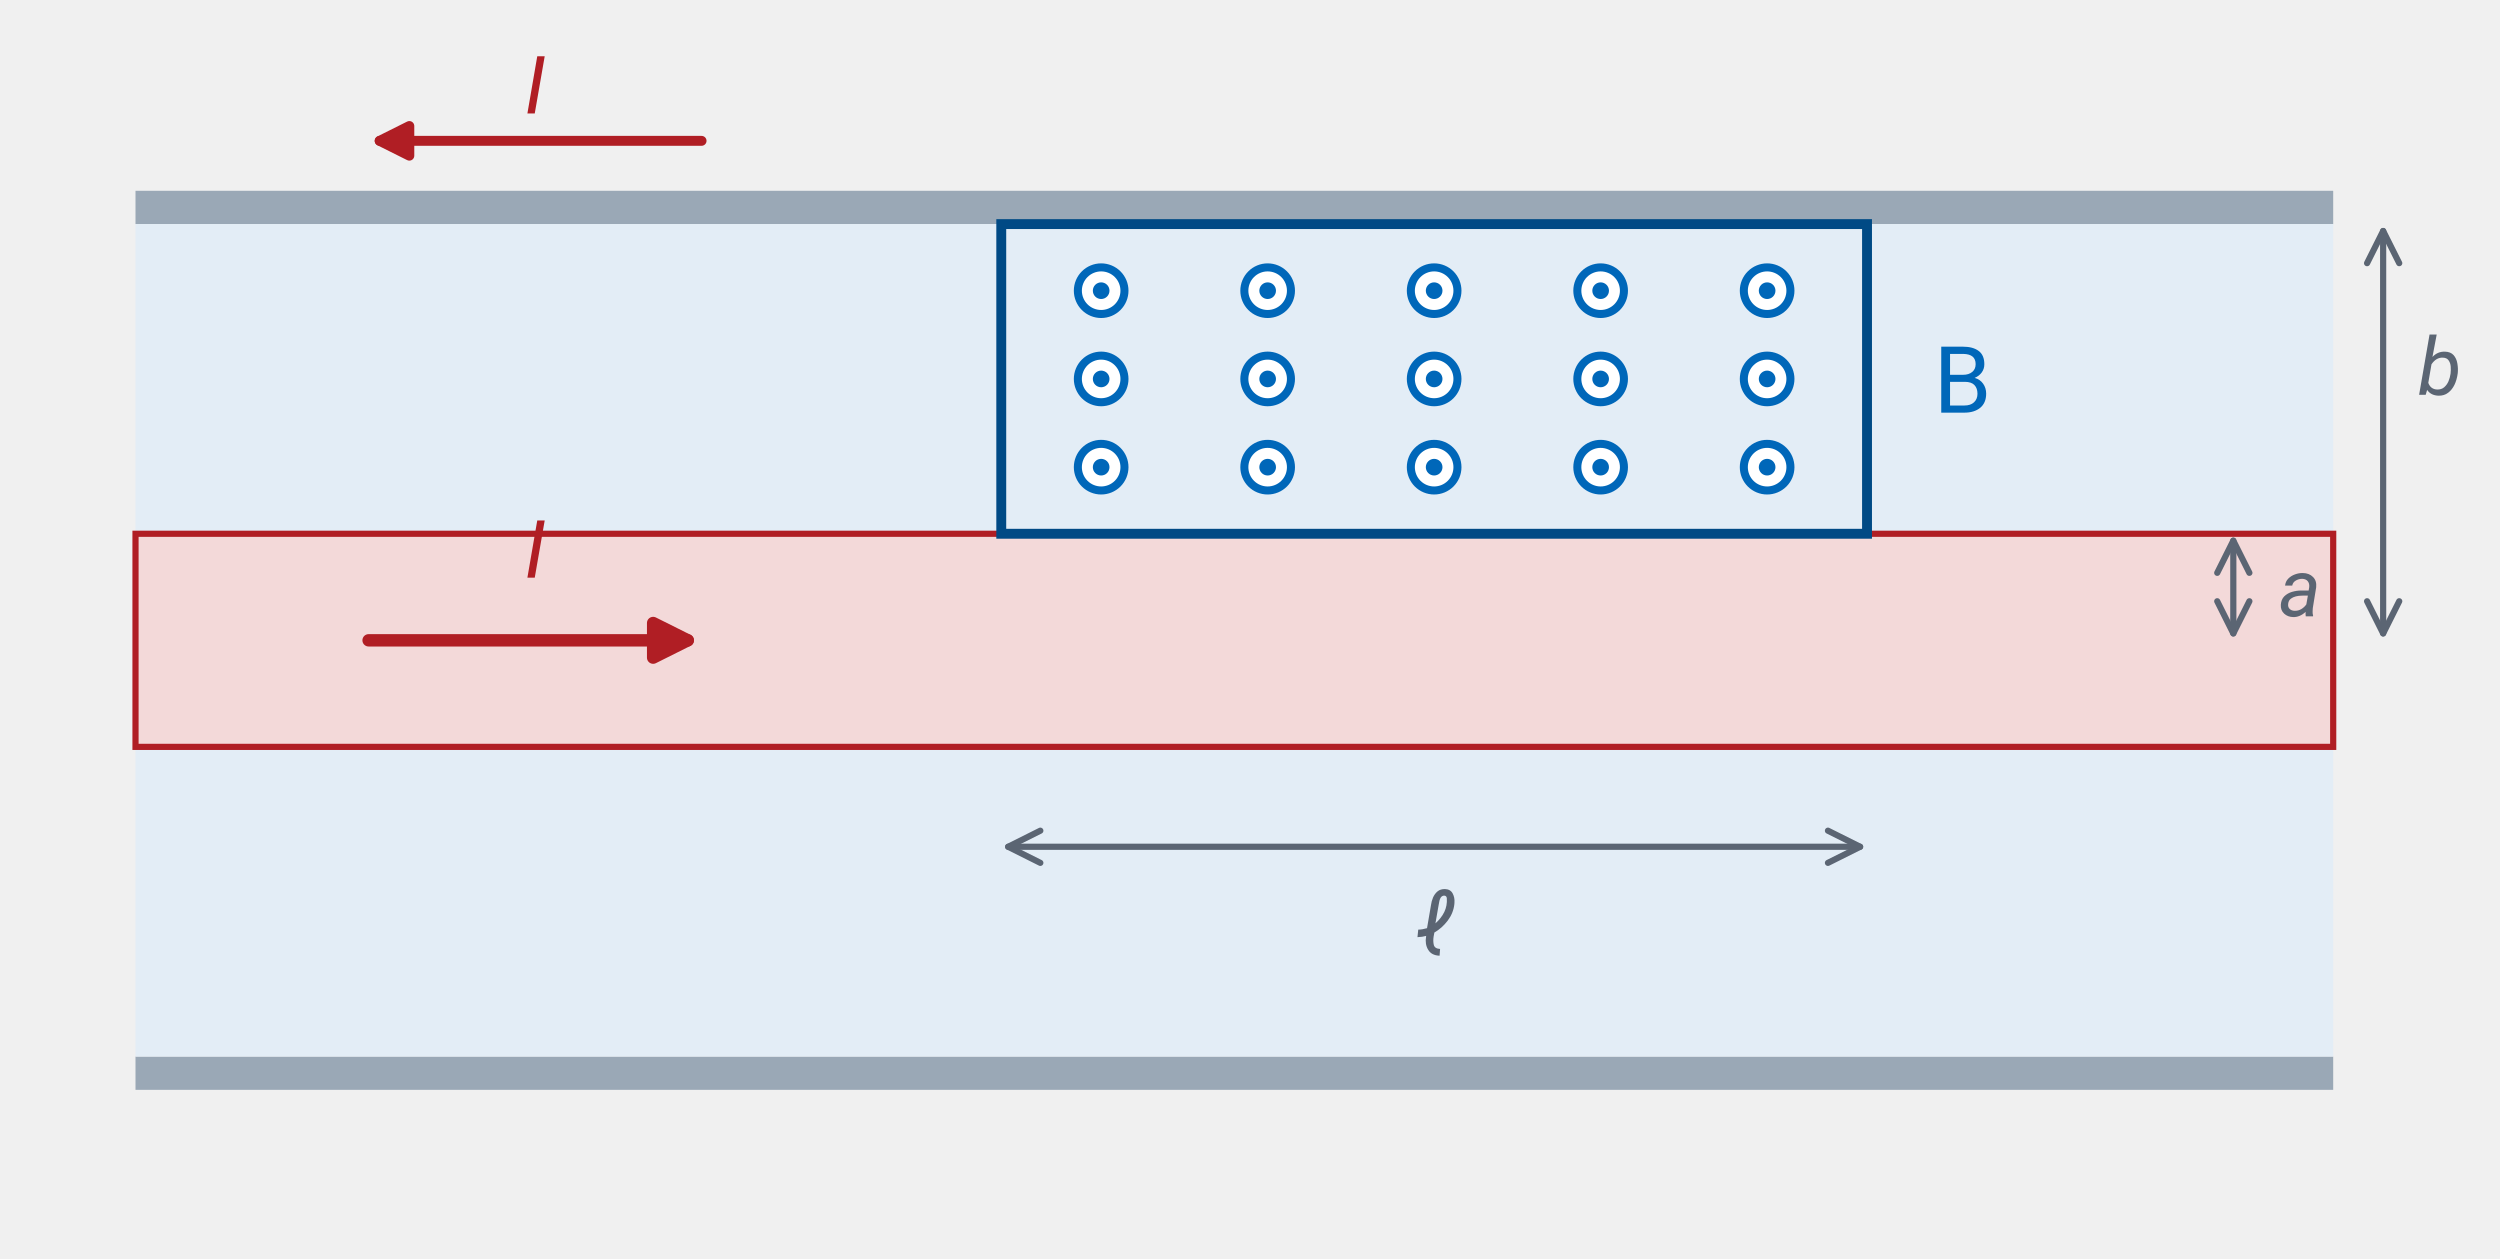
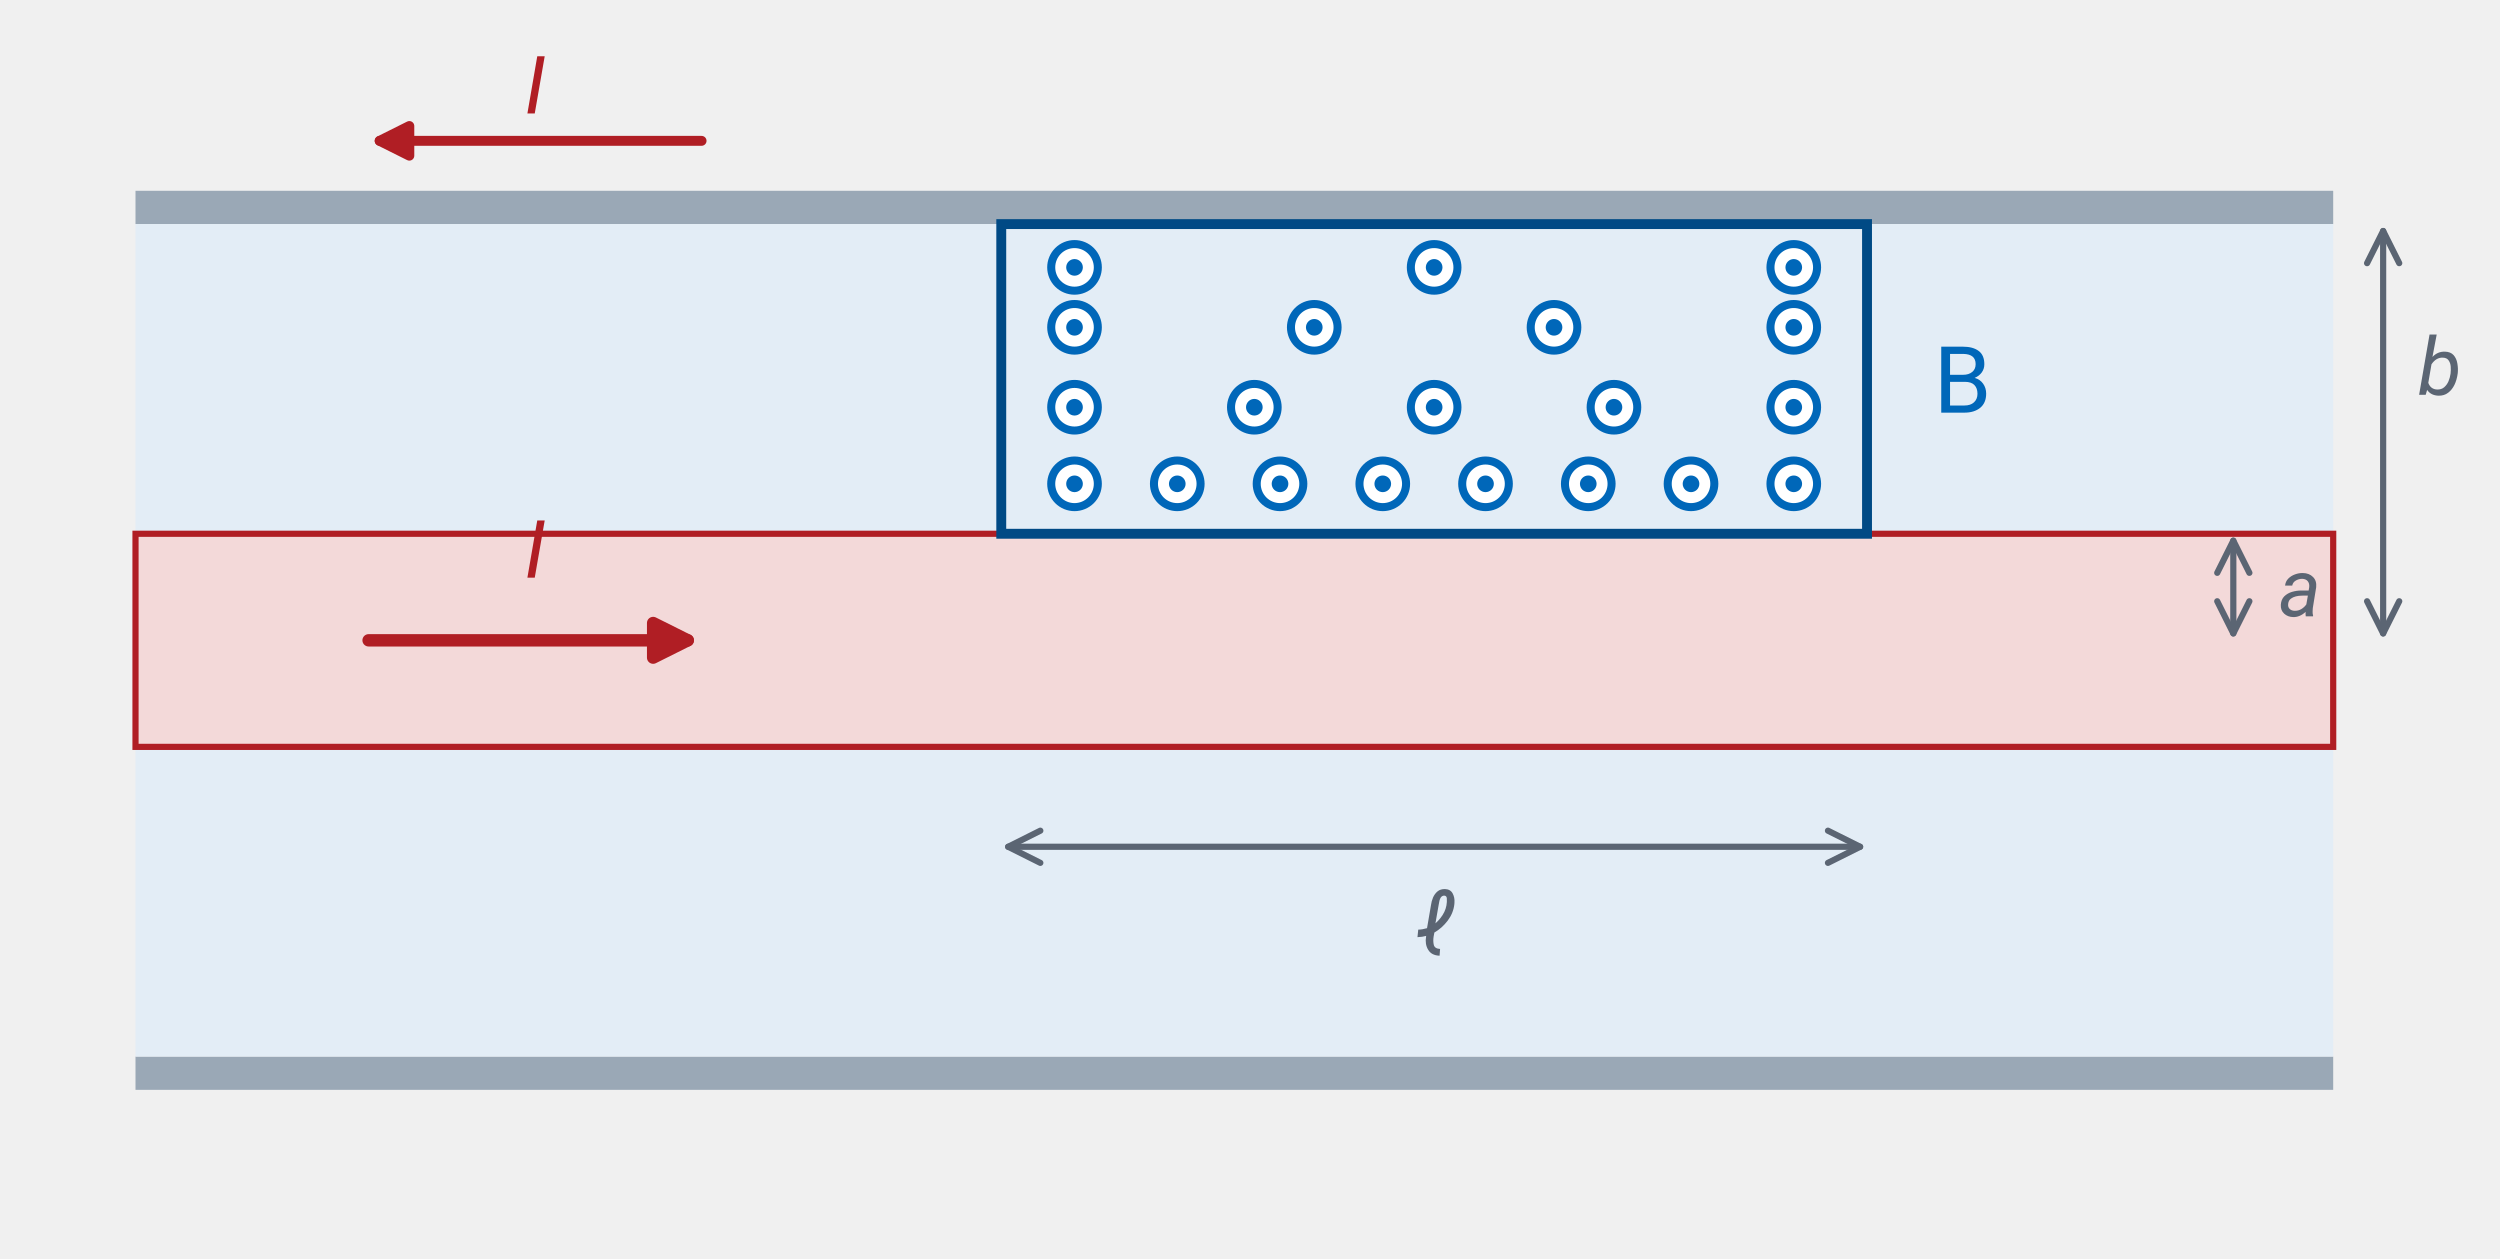
<svg xmlns="http://www.w3.org/2000/svg" width="404.344pt" height="203.572pt" viewBox="0 0 404.344 203.572" version="1.1">
  <defs>
    <style type="text/css">*{stroke-linejoin: round; stroke-linecap: butt}</style>
  </defs>
  <g id="figure_1">
    <g id="patch_1">
      <path d="M 0 203.572  L 404.344 203.572  L 404.344 -0  L 0 -0  L 0 203.572  z " style="fill: none" />
    </g>
    <g id="axes_1">
      <g id="patch_2">
-         <path d="M 21.917 36.244  L 377.366 36.244  L 377.366 30.859  L 21.917 30.859  z " clip-path="url(#p78e5c6cad9)" style="fill: #9aa8b6" />
+         <path d="M 21.917 36.244  L 377.366 36.244  L 377.366 30.859  L 21.917 30.859  z " clip-path="url(#pf6625b6729)" style="fill: #9aa8b6" />
      </g>
      <g id="patch_3">
-         <path d="M 21.917 176.27  L 377.366 176.27  L 377.366 170.884  L 21.917 170.884  z " clip-path="url(#p78e5c6cad9)" style="fill: #9aa8b6" />
+         <path d="M 21.917 176.27  L 377.366 176.27  L 377.366 170.884  L 21.917 170.884  z " clip-path="url(#pf6625b6729)" style="fill: #9aa8b6" />
      </g>
      <g id="patch_4">
-         <path d="M 21.917 86.33  L 377.366 86.33  L 377.366 36.244  L 21.917 36.244  z " clip-path="url(#p78e5c6cad9)" style="fill: #e3edf6" />
+         <path d="M 21.917 86.33  L 377.366 86.33  L 377.366 36.244  L 21.917 36.244  z " clip-path="url(#pf6625b6729)" style="fill: #e3edf6" />
      </g>
      <g id="patch_5">
-         <path d="M 21.917 170.884  L 377.366 170.884  L 377.366 120.798  L 21.917 120.798  z " clip-path="url(#p78e5c6cad9)" style="fill: #e3edf6" />
+         <path d="M 21.917 170.884  L 377.366 170.884  L 377.366 120.798  L 21.917 120.798  z " clip-path="url(#pf6625b6729)" style="fill: #e3edf6" />
      </g>
      <g id="patch_6">
-         <path d="M 21.917 120.798  L 377.366 120.798  L 377.366 86.33  L 21.917 86.33  z " clip-path="url(#p78e5c6cad9)" style="fill: #f3d9d9; stroke: #b01e24; stroke-linejoin: miter" />
+         <path d="M 21.917 120.798  L 377.366 120.798  L 377.366 86.33  L 21.917 86.33  z " clip-path="url(#pf6625b6729)" style="fill: #f3d9d9; stroke: #b01e24; stroke-linejoin: miter" />
      </g>
      <g id="patch_7">
-         <path d="M 161.942 86.33  L 301.968 86.33  L 301.968 36.244  L 161.942 36.244  L 161.942 86.33  z " clip-path="url(#p78e5c6cad9)" style="fill: none; stroke: #004a85; stroke-width: 1.6; stroke-linejoin: miter" />
+         <path d="M 161.942 86.33  L 301.968 86.33  L 301.968 36.244  L 161.942 36.244  L 161.942 86.33  z " clip-path="url(#pf6625b6729)" style="fill: none; stroke: #004a85; stroke-width: 1.6; stroke-linejoin: miter" />
      </g>
      <g id="patch_8">
-         <path d="M 178.099 79.329  C 179.099 79.329 180.058 78.932 180.765 78.225  C 181.472 77.518 181.869 76.559 181.869 75.559  C 181.869 74.559 181.472 73.6 180.765 72.893  C 180.058 72.186 179.099 71.789 178.099 71.789  C 177.099 71.789 176.14 72.186 175.433 72.893  C 174.727 73.6 174.329 74.559 174.329 75.559  C 174.329 76.559 174.727 77.518 175.433 78.225  C 176.14 78.932 177.099 79.329 178.099 79.329  z " clip-path="url(#p78e5c6cad9)" style="fill: #ffffff; stroke: #0067b9; stroke-width: 1.3; stroke-linejoin: miter" />
+         <path d="M 173.791 82.022  C 174.791 82.022 175.749 81.625 176.456 80.918  C 177.163 80.211 177.561 79.252 177.561 78.252  C 177.561 77.252 177.163 76.293 176.456 75.586  C 175.749 74.879 174.791 74.482 173.791 74.482  C 172.791 74.482 171.832 74.879 171.125 75.586  C 170.418 76.293 170.021 77.252 170.021 78.252  C 170.021 79.252 170.418 80.211 171.125 80.918  C 171.832 81.625 172.791 82.022 173.791 82.022  z " clip-path="url(#pf6625b6729)" style="fill: #ffffff; stroke: #0067b9; stroke-width: 1.3; stroke-linejoin: miter" />
      </g>
      <g id="patch_9">
-         <path d="M 178.099 76.906  C 178.456 76.906 178.799 76.764 179.051 76.511  C 179.304 76.259 179.446 75.916 179.446 75.559  C 179.446 75.202 179.304 74.86 179.051 74.607  C 178.799 74.355 178.456 74.213 178.099 74.213  C 177.742 74.213 177.4 74.355 177.147 74.607  C 176.895 74.86 176.753 75.202 176.753 75.559  C 176.753 75.916 176.895 76.259 177.147 76.511  C 177.4 76.764 177.742 76.906 178.099 76.906  z " clip-path="url(#p78e5c6cad9)" style="fill: #0067b9" />
+         <path d="M 173.791 79.598  C 174.148 79.598 174.49 79.456 174.743 79.204  C 174.995 78.952 175.137 78.609 175.137 78.252  C 175.137 77.895 174.995 77.552 174.743 77.3  C 174.49 77.047 174.148 76.906 173.791 76.906  C 173.434 76.906 173.091 77.047 172.839 77.3  C 172.586 77.552 172.444 77.895 172.444 78.252  C 172.444 78.609 172.586 78.952 172.839 79.204  C 173.091 79.456 173.434 79.598 173.791 79.598  z " clip-path="url(#pf6625b6729)" style="fill: #0067b9" />
      </g>
      <g id="patch_10">
-         <path d="M 178.099 65.057  C 179.099 65.057 180.058 64.66 180.765 63.953  C 181.472 63.246 181.869 62.287 181.869 61.287  C 181.869 60.288 181.472 59.329 180.765 58.622  C 180.058 57.915 179.099 57.517 178.099 57.517  C 177.099 57.517 176.14 57.915 175.433 58.622  C 174.727 59.329 174.329 60.288 174.329 61.287  C 174.329 62.287 174.727 63.246 175.433 63.953  C 176.14 64.66 177.099 65.057 178.099 65.057  z " clip-path="url(#p78e5c6cad9)" style="fill: #ffffff; stroke: #0067b9; stroke-width: 1.3; stroke-linejoin: miter" />
+         <path d="M 190.409 82.022  C 191.409 82.022 192.368 81.625 193.075 80.918  C 193.782 80.211 194.179 79.252 194.179 78.252  C 194.179 77.252 193.782 76.293 193.075 75.586  C 192.368 74.879 191.409 74.482 190.409 74.482  C 189.409 74.482 188.45 74.879 187.743 75.586  C 187.036 76.293 186.639 77.252 186.639 78.252  C 186.639 79.252 187.036 80.211 187.743 80.918  C 188.45 81.625 189.409 82.022 190.409 82.022  z " clip-path="url(#pf6625b6729)" style="fill: #ffffff; stroke: #0067b9; stroke-width: 1.3; stroke-linejoin: miter" />
      </g>
      <g id="patch_11">
-         <path d="M 178.099 62.634  C 178.456 62.634 178.799 62.492 179.051 62.239  C 179.304 61.987 179.446 61.644 179.446 61.287  C 179.446 60.93 179.304 60.588 179.051 60.335  C 178.799 60.083 178.456 59.941 178.099 59.941  C 177.742 59.941 177.4 60.083 177.147 60.335  C 176.895 60.588 176.753 60.93 176.753 61.287  C 176.753 61.644 176.895 61.987 177.147 62.239  C 177.4 62.492 177.742 62.634 178.099 62.634  z " clip-path="url(#p78e5c6cad9)" style="fill: #0067b9" />
+         <path d="M 190.409 79.598  C 190.766 79.598 191.109 79.456 191.361 79.204  C 191.614 78.952 191.756 78.609 191.756 78.252  C 191.756 77.895 191.614 77.552 191.361 77.3  C 191.109 77.047 190.766 76.906 190.409 76.906  C 190.052 76.906 189.71 77.047 189.457 77.3  C 189.205 77.552 189.063 77.895 189.063 78.252  C 189.063 78.609 189.205 78.952 189.457 79.204  C 189.71 79.456 190.052 79.598 190.409 79.598  z " clip-path="url(#pf6625b6729)" style="fill: #0067b9" />
      </g>
      <g id="patch_12">
-         <path d="M 178.099 50.785  C 179.099 50.785 180.058 50.388 180.765 49.681  C 181.472 48.974 181.869 48.015 181.869 47.015  C 181.869 46.016 181.472 45.057 180.765 44.35  C 180.058 43.643 179.099 43.246 178.099 43.246  C 177.099 43.246 176.14 43.643 175.433 44.35  C 174.727 45.057 174.329 46.016 174.329 47.015  C 174.329 48.015 174.727 48.974 175.433 49.681  C 176.14 50.388 177.099 50.785 178.099 50.785  z " clip-path="url(#p78e5c6cad9)" style="fill: #ffffff; stroke: #0067b9; stroke-width: 1.3; stroke-linejoin: miter" />
+         <path d="M 207.028 82.022  C 208.027 82.022 208.986 81.625 209.693 80.918  C 210.4 80.211 210.797 79.252 210.797 78.252  C 210.797 77.252 210.4 76.293 209.693 75.586  C 208.986 74.879 208.027 74.482 207.028 74.482  C 206.028 74.482 205.069 74.879 204.362 75.586  C 203.655 76.293 203.258 77.252 203.258 78.252  C 203.258 79.252 203.655 80.211 204.362 80.918  C 205.069 81.625 206.028 82.022 207.028 82.022  z " clip-path="url(#pf6625b6729)" style="fill: #ffffff; stroke: #0067b9; stroke-width: 1.3; stroke-linejoin: miter" />
      </g>
      <g id="patch_13">
-         <path d="M 178.099 48.362  C 178.456 48.362 178.799 48.22 179.051 47.968  C 179.304 47.715 179.446 47.373 179.446 47.015  C 179.446 46.658 179.304 46.316 179.051 46.063  C 178.799 45.811 178.456 45.669 178.099 45.669  C 177.742 45.669 177.4 45.811 177.147 46.063  C 176.895 46.316 176.753 46.658 176.753 47.015  C 176.753 47.373 176.895 47.715 177.147 47.968  C 177.4 48.22 177.742 48.362 178.099 48.362  z " clip-path="url(#p78e5c6cad9)" style="fill: #0067b9" />
+         <path d="M 207.028 79.598  C 207.385 79.598 207.727 79.456 207.98 79.204  C 208.232 78.952 208.374 78.609 208.374 78.252  C 208.374 77.895 208.232 77.552 207.98 77.3  C 207.727 77.047 207.385 76.906 207.028 76.906  C 206.67 76.906 206.328 77.047 206.076 77.3  C 205.823 77.552 205.681 77.895 205.681 78.252  C 205.681 78.609 205.823 78.952 206.076 79.204  C 206.328 79.456 206.67 79.598 207.028 79.598  z " clip-path="url(#pf6625b6729)" style="fill: #0067b9" />
      </g>
      <g id="patch_14">
-         <path d="M 205.027 79.329  C 206.027 79.329 206.986 78.932 207.693 78.225  C 208.4 77.518 208.797 76.559 208.797 75.559  C 208.797 74.559 208.4 73.6 207.693 72.893  C 206.986 72.186 206.027 71.789 205.027 71.789  C 204.027 71.789 203.068 72.186 202.361 72.893  C 201.655 73.6 201.257 74.559 201.257 75.559  C 201.257 76.559 201.655 77.518 202.361 78.225  C 203.068 78.932 204.027 79.329 205.027 79.329  z " clip-path="url(#p78e5c6cad9)" style="fill: #ffffff; stroke: #0067b9; stroke-width: 1.3; stroke-linejoin: miter" />
+         <path d="M 223.646 82.022  C 224.646 82.022 225.605 81.625 226.312 80.918  C 227.019 80.211 227.416 79.252 227.416 78.252  C 227.416 77.252 227.019 76.293 226.312 75.586  C 225.605 74.879 224.646 74.482 223.646 74.482  C 222.646 74.482 221.687 74.879 220.98 75.586  C 220.273 76.293 219.876 77.252 219.876 78.252  C 219.876 79.252 220.273 80.211 220.98 80.918  C 221.687 81.625 222.646 82.022 223.646 82.022  z " clip-path="url(#pf6625b6729)" style="fill: #ffffff; stroke: #0067b9; stroke-width: 1.3; stroke-linejoin: miter" />
      </g>
      <g id="patch_15">
-         <path d="M 205.027 76.906  C 205.384 76.906 205.727 76.764 205.979 76.511  C 206.232 76.259 206.374 75.916 206.374 75.559  C 206.374 75.202 206.232 74.86 205.979 74.607  C 205.727 74.355 205.384 74.213 205.027 74.213  C 204.67 74.213 204.328 74.355 204.075 74.607  C 203.823 74.86 203.681 75.202 203.681 75.559  C 203.681 75.916 203.823 76.259 204.075 76.511  C 204.328 76.764 204.67 76.906 205.027 76.906  z " clip-path="url(#p78e5c6cad9)" style="fill: #0067b9" />
+         <path d="M 223.646 79.598  C 224.003 79.598 224.346 79.456 224.598 79.204  C 224.851 78.952 224.992 78.609 224.992 78.252  C 224.992 77.895 224.851 77.552 224.598 77.3  C 224.346 77.047 224.003 76.906 223.646 76.906  C 223.289 76.906 222.946 77.047 222.694 77.3  C 222.441 77.552 222.3 77.895 222.3 78.252  C 222.3 78.609 222.441 78.952 222.694 79.204  C 222.946 79.456 223.289 79.598 223.646 79.598  z " clip-path="url(#pf6625b6729)" style="fill: #0067b9" />
      </g>
      <g id="patch_16">
-         <path d="M 205.027 65.057  C 206.027 65.057 206.986 64.66 207.693 63.953  C 208.4 63.246 208.797 62.287 208.797 61.287  C 208.797 60.288 208.4 59.329 207.693 58.622  C 206.986 57.915 206.027 57.517 205.027 57.517  C 204.027 57.517 203.068 57.915 202.361 58.622  C 201.655 59.329 201.257 60.288 201.257 61.287  C 201.257 62.287 201.655 63.246 202.361 63.953  C 203.068 64.66 204.027 65.057 205.027 65.057  z " clip-path="url(#p78e5c6cad9)" style="fill: #ffffff; stroke: #0067b9; stroke-width: 1.3; stroke-linejoin: miter" />
+         <path d="M 240.264 82.022  C 241.264 82.022 242.223 81.625 242.93 80.918  C 243.637 80.211 244.034 79.252 244.034 78.252  C 244.034 77.252 243.637 76.293 242.93 75.586  C 242.223 74.879 241.264 74.482 240.264 74.482  C 239.265 74.482 238.306 74.879 237.599 75.586  C 236.892 76.293 236.494 77.252 236.494 78.252  C 236.494 79.252 236.892 80.211 237.599 80.918  C 238.306 81.625 239.265 82.022 240.264 82.022  z " clip-path="url(#pf6625b6729)" style="fill: #ffffff; stroke: #0067b9; stroke-width: 1.3; stroke-linejoin: miter" />
      </g>
      <g id="patch_17">
-         <path d="M 205.027 62.634  C 205.384 62.634 205.727 62.492 205.979 62.239  C 206.232 61.987 206.374 61.644 206.374 61.287  C 206.374 60.93 206.232 60.588 205.979 60.335  C 205.727 60.083 205.384 59.941 205.027 59.941  C 204.67 59.941 204.328 60.083 204.075 60.335  C 203.823 60.588 203.681 60.93 203.681 61.287  C 203.681 61.644 203.823 61.987 204.075 62.239  C 204.328 62.492 204.67 62.634 205.027 62.634  z " clip-path="url(#p78e5c6cad9)" style="fill: #0067b9" />
+         <path d="M 240.264 79.598  C 240.621 79.598 240.964 79.456 241.216 79.204  C 241.469 78.952 241.611 78.609 241.611 78.252  C 241.611 77.895 241.469 77.552 241.216 77.3  C 240.964 77.047 240.621 76.906 240.264 76.906  C 239.907 76.906 239.565 77.047 239.312 77.3  C 239.06 77.552 238.918 77.895 238.918 78.252  C 238.918 78.609 239.06 78.952 239.312 79.204  C 239.565 79.456 239.907 79.598 240.264 79.598  z " clip-path="url(#pf6625b6729)" style="fill: #0067b9" />
      </g>
      <g id="patch_18">
-         <path d="M 205.027 50.785  C 206.027 50.785 206.986 50.388 207.693 49.681  C 208.4 48.974 208.797 48.015 208.797 47.015  C 208.797 46.016 208.4 45.057 207.693 44.35  C 206.986 43.643 206.027 43.246 205.027 43.246  C 204.027 43.246 203.068 43.643 202.361 44.35  C 201.655 45.057 201.257 46.016 201.257 47.015  C 201.257 48.015 201.655 48.974 202.361 49.681  C 203.068 50.388 204.027 50.785 205.027 50.785  z " clip-path="url(#p78e5c6cad9)" style="fill: #ffffff; stroke: #0067b9; stroke-width: 1.3; stroke-linejoin: miter" />
+         <path d="M 256.883 82.022  C 257.883 82.022 258.842 81.625 259.549 80.918  C 260.256 80.211 260.653 79.252 260.653 78.252  C 260.653 77.252 260.256 76.293 259.549 75.586  C 258.842 74.879 257.883 74.482 256.883 74.482  C 255.883 74.482 254.924 74.879 254.217 75.586  C 253.51 76.293 253.113 77.252 253.113 78.252  C 253.113 79.252 253.51 80.211 254.217 80.918  C 254.924 81.625 255.883 82.022 256.883 82.022  z " clip-path="url(#pf6625b6729)" style="fill: #ffffff; stroke: #0067b9; stroke-width: 1.3; stroke-linejoin: miter" />
      </g>
      <g id="patch_19">
-         <path d="M 205.027 48.362  C 205.384 48.362 205.727 48.22 205.979 47.968  C 206.232 47.715 206.374 47.373 206.374 47.015  C 206.374 46.658 206.232 46.316 205.979 46.063  C 205.727 45.811 205.384 45.669 205.027 45.669  C 204.67 45.669 204.328 45.811 204.075 46.063  C 203.823 46.316 203.681 46.658 203.681 47.015  C 203.681 47.373 203.823 47.715 204.075 47.968  C 204.328 48.22 204.67 48.362 205.027 48.362  z " clip-path="url(#p78e5c6cad9)" style="fill: #0067b9" />
+         <path d="M 256.883 79.598  C 257.24 79.598 257.582 79.456 257.835 79.204  C 258.087 78.952 258.229 78.609 258.229 78.252  C 258.229 77.895 258.087 77.552 257.835 77.3  C 257.582 77.047 257.24 76.906 256.883 76.906  C 256.526 76.906 256.183 77.047 255.931 77.3  C 255.678 77.552 255.536 77.895 255.536 78.252  C 255.536 78.609 255.678 78.952 255.931 79.204  C 256.183 79.456 256.526 79.598 256.883 79.598  z " clip-path="url(#pf6625b6729)" style="fill: #0067b9" />
      </g>
      <g id="patch_20">
-         <path d="M 231.955 79.329  C 232.955 79.329 233.914 78.932 234.621 78.225  C 235.328 77.518 235.725 76.559 235.725 75.559  C 235.725 74.559 235.328 73.6 234.621 72.893  C 233.914 72.186 232.955 71.789 231.955 71.789  C 230.955 71.789 229.996 72.186 229.289 72.893  C 228.583 73.6 228.185 74.559 228.185 75.559  C 228.185 76.559 228.583 77.518 229.289 78.225  C 229.996 78.932 230.955 79.329 231.955 79.329  z " clip-path="url(#p78e5c6cad9)" style="fill: #ffffff; stroke: #0067b9; stroke-width: 1.3; stroke-linejoin: miter" />
+         <path d="M 273.501 82.022  C 274.501 82.022 275.46 81.625 276.167 80.918  C 276.874 80.211 277.271 79.252 277.271 78.252  C 277.271 77.252 276.874 76.293 276.167 75.586  C 275.46 74.879 274.501 74.482 273.501 74.482  C 272.501 74.482 271.542 74.879 270.836 75.586  C 270.129 76.293 269.731 77.252 269.731 78.252  C 269.731 79.252 270.129 80.211 270.836 80.918  C 271.542 81.625 272.501 82.022 273.501 82.022  z " clip-path="url(#pf6625b6729)" style="fill: #ffffff; stroke: #0067b9; stroke-width: 1.3; stroke-linejoin: miter" />
      </g>
      <g id="patch_21">
-         <path d="M 231.955 76.906  C 232.312 76.906 232.655 76.764 232.907 76.511  C 233.16 76.259 233.302 75.916 233.302 75.559  C 233.302 75.202 233.16 74.86 232.907 74.607  C 232.655 74.355 232.312 74.213 231.955 74.213  C 231.598 74.213 231.256 74.355 231.003 74.607  C 230.751 74.86 230.609 75.202 230.609 75.559  C 230.609 75.916 230.751 76.259 231.003 76.511  C 231.256 76.764 231.598 76.906 231.955 76.906  z " clip-path="url(#p78e5c6cad9)" style="fill: #0067b9" />
+         <path d="M 273.501 79.598  C 273.858 79.598 274.201 79.456 274.453 79.204  C 274.706 78.952 274.848 78.609 274.848 78.252  C 274.848 77.895 274.706 77.552 274.453 77.3  C 274.201 77.047 273.858 76.906 273.501 76.906  C 273.144 76.906 272.802 77.047 272.549 77.3  C 272.297 77.552 272.155 77.895 272.155 78.252  C 272.155 78.609 272.297 78.952 272.549 79.204  C 272.802 79.456 273.144 79.598 273.501 79.598  z " clip-path="url(#pf6625b6729)" style="fill: #0067b9" />
      </g>
      <g id="patch_22">
-         <path d="M 231.955 65.057  C 232.955 65.057 233.914 64.66 234.621 63.953  C 235.328 63.246 235.725 62.287 235.725 61.287  C 235.725 60.288 235.328 59.329 234.621 58.622  C 233.914 57.915 232.955 57.517 231.955 57.517  C 230.955 57.517 229.996 57.915 229.289 58.622  C 228.583 59.329 228.185 60.288 228.185 61.287  C 228.185 62.287 228.583 63.246 229.289 63.953  C 229.996 64.66 230.955 65.057 231.955 65.057  z " clip-path="url(#p78e5c6cad9)" style="fill: #ffffff; stroke: #0067b9; stroke-width: 1.3; stroke-linejoin: miter" />
+         <path d="M 290.12 82.022  C 291.119 82.022 292.078 81.625 292.785 80.918  C 293.492 80.211 293.89 79.252 293.89 78.252  C 293.89 77.252 293.492 76.293 292.785 75.586  C 292.078 74.879 291.119 74.482 290.12 74.482  C 289.12 74.482 288.161 74.879 287.454 75.586  C 286.747 76.293 286.35 77.252 286.35 78.252  C 286.35 79.252 286.747 80.211 287.454 80.918  C 288.161 81.625 289.12 82.022 290.12 82.022  z " clip-path="url(#pf6625b6729)" style="fill: #ffffff; stroke: #0067b9; stroke-width: 1.3; stroke-linejoin: miter" />
      </g>
      <g id="patch_23">
-         <path d="M 231.955 62.634  C 232.312 62.634 232.655 62.492 232.907 62.239  C 233.16 61.987 233.302 61.644 233.302 61.287  C 233.302 60.93 233.16 60.588 232.907 60.335  C 232.655 60.083 232.312 59.941 231.955 59.941  C 231.598 59.941 231.256 60.083 231.003 60.335  C 230.751 60.588 230.609 60.93 230.609 61.287  C 230.609 61.644 230.751 61.987 231.003 62.239  C 231.256 62.492 231.598 62.634 231.955 62.634  z " clip-path="url(#p78e5c6cad9)" style="fill: #0067b9" />
+         <path d="M 290.12 79.598  C 290.477 79.598 290.819 79.456 291.072 79.204  C 291.324 78.952 291.466 78.609 291.466 78.252  C 291.466 77.895 291.324 77.552 291.072 77.3  C 290.819 77.047 290.477 76.906 290.12 76.906  C 289.763 76.906 289.42 77.047 289.168 77.3  C 288.915 77.552 288.773 77.895 288.773 78.252  C 288.773 78.609 288.915 78.952 289.168 79.204  C 289.42 79.456 289.763 79.598 290.12 79.598  z " clip-path="url(#pf6625b6729)" style="fill: #0067b9" />
      </g>
      <g id="patch_24">
-         <path d="M 231.955 50.785  C 232.955 50.785 233.914 50.388 234.621 49.681  C 235.328 48.974 235.725 48.015 235.725 47.015  C 235.725 46.016 235.328 45.057 234.621 44.35  C 233.914 43.643 232.955 43.246 231.955 43.246  C 230.955 43.246 229.996 43.643 229.289 44.35  C 228.583 45.057 228.185 46.016 228.185 47.015  C 228.185 48.015 228.583 48.974 229.289 49.681  C 229.996 50.388 230.955 50.785 231.955 50.785  z " clip-path="url(#p78e5c6cad9)" style="fill: #ffffff; stroke: #0067b9; stroke-width: 1.3; stroke-linejoin: miter" />
+         <path d="M 173.791 69.635  C 174.791 69.635 175.749 69.238 176.456 68.531  C 177.163 67.824 177.561 66.865 177.561 65.865  C 177.561 64.865 177.163 63.906 176.456 63.199  C 175.749 62.492 174.791 62.095 173.791 62.095  C 172.791 62.095 171.832 62.492 171.125 63.199  C 170.418 63.906 170.021 64.865 170.021 65.865  C 170.021 66.865 170.418 67.824 171.125 68.531  C 171.832 69.238 172.791 69.635 173.791 69.635  z " clip-path="url(#pf6625b6729)" style="fill: #ffffff; stroke: #0067b9; stroke-width: 1.3; stroke-linejoin: miter" />
      </g>
      <g id="patch_25">
-         <path d="M 231.955 48.362  C 232.312 48.362 232.655 48.22 232.907 47.968  C 233.16 47.715 233.302 47.373 233.302 47.015  C 233.302 46.658 233.16 46.316 232.907 46.063  C 232.655 45.811 232.312 45.669 231.955 45.669  C 231.598 45.669 231.256 45.811 231.003 46.063  C 230.751 46.316 230.609 46.658 230.609 47.015  C 230.609 47.373 230.751 47.715 231.003 47.968  C 231.256 48.22 231.598 48.362 231.955 48.362  z " clip-path="url(#p78e5c6cad9)" style="fill: #0067b9" />
+         <path d="M 173.791 67.211  C 174.148 67.211 174.49 67.07 174.743 66.817  C 174.995 66.565 175.137 66.222 175.137 65.865  C 175.137 65.508 174.995 65.166 174.743 64.913  C 174.49 64.661 174.148 64.519 173.791 64.519  C 173.434 64.519 173.091 64.661 172.839 64.913  C 172.586 65.166 172.444 65.508 172.444 65.865  C 172.444 66.222 172.586 66.565 172.839 66.817  C 173.091 67.07 173.434 67.211 173.791 67.211  z " clip-path="url(#pf6625b6729)" style="fill: #0067b9" />
      </g>
      <g id="patch_26">
-         <path d="M 258.883 79.329  C 259.883 79.329 260.842 78.932 261.549 78.225  C 262.256 77.518 262.653 76.559 262.653 75.559  C 262.653 74.559 262.256 73.6 261.549 72.893  C 260.842 72.186 259.883 71.789 258.883 71.789  C 257.883 71.789 256.924 72.186 256.217 72.893  C 255.511 73.6 255.113 74.559 255.113 75.559  C 255.113 76.559 255.511 77.518 256.217 78.225  C 256.924 78.932 257.883 79.329 258.883 79.329  z " clip-path="url(#p78e5c6cad9)" style="fill: #ffffff; stroke: #0067b9; stroke-width: 1.3; stroke-linejoin: miter" />
+         <path d="M 202.873 69.635  C 203.873 69.635 204.832 69.238 205.539 68.531  C 206.246 67.824 206.643 66.865 206.643 65.865  C 206.643 64.865 206.246 63.906 205.539 63.199  C 204.832 62.492 203.873 62.095 202.873 62.095  C 201.873 62.095 200.914 62.492 200.207 63.199  C 199.5 63.906 199.103 64.865 199.103 65.865  C 199.103 66.865 199.5 67.824 200.207 68.531  C 200.914 69.238 201.873 69.635 202.873 69.635  z " clip-path="url(#pf6625b6729)" style="fill: #ffffff; stroke: #0067b9; stroke-width: 1.3; stroke-linejoin: miter" />
      </g>
      <g id="patch_27">
-         <path d="M 258.883 76.906  C 259.24 76.906 259.583 76.764 259.835 76.511  C 260.088 76.259 260.23 75.916 260.23 75.559  C 260.23 75.202 260.088 74.86 259.835 74.607  C 259.583 74.355 259.24 74.213 258.883 74.213  C 258.526 74.213 258.184 74.355 257.931 74.607  C 257.679 74.86 257.537 75.202 257.537 75.559  C 257.537 75.916 257.679 76.259 257.931 76.511  C 258.184 76.764 258.526 76.906 258.883 76.906  z " clip-path="url(#p78e5c6cad9)" style="fill: #0067b9" />
+         <path d="M 202.873 67.211  C 203.23 67.211 203.573 67.07 203.825 66.817  C 204.077 66.565 204.219 66.222 204.219 65.865  C 204.219 65.508 204.077 65.166 203.825 64.913  C 203.573 64.661 203.23 64.519 202.873 64.519  C 202.516 64.519 202.173 64.661 201.921 64.913  C 201.668 65.166 201.527 65.508 201.527 65.865  C 201.527 66.222 201.668 66.565 201.921 66.817  C 202.173 67.07 202.516 67.211 202.873 67.211  z " clip-path="url(#pf6625b6729)" style="fill: #0067b9" />
      </g>
      <g id="patch_28">
-         <path d="M 258.883 65.057  C 259.883 65.057 260.842 64.66 261.549 63.953  C 262.256 63.246 262.653 62.287 262.653 61.287  C 262.653 60.288 262.256 59.329 261.549 58.622  C 260.842 57.915 259.883 57.517 258.883 57.517  C 257.883 57.517 256.924 57.915 256.217 58.622  C 255.511 59.329 255.113 60.288 255.113 61.287  C 255.113 62.287 255.511 63.246 256.217 63.953  C 256.924 64.66 257.883 65.057 258.883 65.057  z " clip-path="url(#p78e5c6cad9)" style="fill: #ffffff; stroke: #0067b9; stroke-width: 1.3; stroke-linejoin: miter" />
+         <path d="M 231.955 69.635  C 232.955 69.635 233.914 69.238 234.621 68.531  C 235.328 67.824 235.725 66.865 235.725 65.865  C 235.725 64.865 235.328 63.906 234.621 63.199  C 233.914 62.492 232.955 62.095 231.955 62.095  C 230.955 62.095 229.996 62.492 229.289 63.199  C 228.583 63.906 228.185 64.865 228.185 65.865  C 228.185 66.865 228.583 67.824 229.289 68.531  C 229.996 69.238 230.955 69.635 231.955 69.635  z " clip-path="url(#pf6625b6729)" style="fill: #ffffff; stroke: #0067b9; stroke-width: 1.3; stroke-linejoin: miter" />
      </g>
      <g id="patch_29">
-         <path d="M 258.883 62.634  C 259.24 62.634 259.583 62.492 259.835 62.239  C 260.088 61.987 260.23 61.644 260.23 61.287  C 260.23 60.93 260.088 60.588 259.835 60.335  C 259.583 60.083 259.24 59.941 258.883 59.941  C 258.526 59.941 258.184 60.083 257.931 60.335  C 257.679 60.588 257.537 60.93 257.537 61.287  C 257.537 61.644 257.679 61.987 257.931 62.239  C 258.184 62.492 258.526 62.634 258.883 62.634  z " clip-path="url(#p78e5c6cad9)" style="fill: #0067b9" />
+         <path d="M 231.955 67.211  C 232.312 67.211 232.655 67.07 232.907 66.817  C 233.16 66.565 233.302 66.222 233.302 65.865  C 233.302 65.508 233.16 65.166 232.907 64.913  C 232.655 64.661 232.312 64.519 231.955 64.519  C 231.598 64.519 231.256 64.661 231.003 64.913  C 230.751 65.166 230.609 65.508 230.609 65.865  C 230.609 66.222 230.751 66.565 231.003 66.817  C 231.256 67.07 231.598 67.211 231.955 67.211  z " clip-path="url(#pf6625b6729)" style="fill: #0067b9" />
      </g>
      <g id="patch_30">
-         <path d="M 258.883 50.785  C 259.883 50.785 260.842 50.388 261.549 49.681  C 262.256 48.974 262.653 48.015 262.653 47.015  C 262.653 46.016 262.256 45.057 261.549 44.35  C 260.842 43.643 259.883 43.246 258.883 43.246  C 257.883 43.246 256.924 43.643 256.217 44.35  C 255.511 45.057 255.113 46.016 255.113 47.015  C 255.113 48.015 255.511 48.974 256.217 49.681  C 256.924 50.388 257.883 50.785 258.883 50.785  z " clip-path="url(#p78e5c6cad9)" style="fill: #ffffff; stroke: #0067b9; stroke-width: 1.3; stroke-linejoin: miter" />
+         <path d="M 261.037 69.635  C 262.037 69.635 262.996 69.238 263.703 68.531  C 264.41 67.824 264.807 66.865 264.807 65.865  C 264.807 64.865 264.41 63.906 263.703 63.199  C 262.996 62.492 262.037 62.095 261.037 62.095  C 260.038 62.095 259.079 62.492 258.372 63.199  C 257.665 63.906 257.268 64.865 257.268 65.865  C 257.268 66.865 257.665 67.824 258.372 68.531  C 259.079 69.238 260.038 69.635 261.037 69.635  z " clip-path="url(#pf6625b6729)" style="fill: #ffffff; stroke: #0067b9; stroke-width: 1.3; stroke-linejoin: miter" />
      </g>
      <g id="patch_31">
-         <path d="M 258.883 48.362  C 259.24 48.362 259.583 48.22 259.835 47.968  C 260.088 47.715 260.23 47.373 260.23 47.015  C 260.23 46.658 260.088 46.316 259.835 46.063  C 259.583 45.811 259.24 45.669 258.883 45.669  C 258.526 45.669 258.184 45.811 257.931 46.063  C 257.679 46.316 257.537 46.658 257.537 47.015  C 257.537 47.373 257.679 47.715 257.931 47.968  C 258.184 48.22 258.526 48.362 258.883 48.362  z " clip-path="url(#p78e5c6cad9)" style="fill: #0067b9" />
+         <path d="M 261.037 67.211  C 261.395 67.211 261.737 67.07 261.989 66.817  C 262.242 66.565 262.384 66.222 262.384 65.865  C 262.384 65.508 262.242 65.166 261.989 64.913  C 261.737 64.661 261.395 64.519 261.037 64.519  C 260.68 64.519 260.338 64.661 260.085 64.913  C 259.833 65.166 259.691 65.508 259.691 65.865  C 259.691 66.222 259.833 66.565 260.085 66.817  C 260.338 67.07 260.68 67.211 261.037 67.211  z " clip-path="url(#pf6625b6729)" style="fill: #0067b9" />
      </g>
      <g id="patch_32">
-         <path d="M 285.811 79.329  C 286.811 79.329 287.77 78.932 288.477 78.225  C 289.184 77.518 289.581 76.559 289.581 75.559  C 289.581 74.559 289.184 73.6 288.477 72.893  C 287.77 72.186 286.811 71.789 285.811 71.789  C 284.811 71.789 283.852 72.186 283.145 72.893  C 282.439 73.6 282.041 74.559 282.041 75.559  C 282.041 76.559 282.439 77.518 283.145 78.225  C 283.852 78.932 284.811 79.329 285.811 79.329  z " clip-path="url(#p78e5c6cad9)" style="fill: #ffffff; stroke: #0067b9; stroke-width: 1.3; stroke-linejoin: miter" />
+         <path d="M 290.12 69.635  C 291.119 69.635 292.078 69.238 292.785 68.531  C 293.492 67.824 293.89 66.865 293.89 65.865  C 293.89 64.865 293.492 63.906 292.785 63.199  C 292.078 62.492 291.119 62.095 290.12 62.095  C 289.12 62.095 288.161 62.492 287.454 63.199  C 286.747 63.906 286.35 64.865 286.35 65.865  C 286.35 66.865 286.747 67.824 287.454 68.531  C 288.161 69.238 289.12 69.635 290.12 69.635  z " clip-path="url(#pf6625b6729)" style="fill: #ffffff; stroke: #0067b9; stroke-width: 1.3; stroke-linejoin: miter" />
      </g>
      <g id="patch_33">
-         <path d="M 285.811 76.906  C 286.168 76.906 286.511 76.764 286.763 76.511  C 287.016 76.259 287.158 75.916 287.158 75.559  C 287.158 75.202 287.016 74.86 286.763 74.607  C 286.511 74.355 286.168 74.213 285.811 74.213  C 285.454 74.213 285.112 74.355 284.859 74.607  C 284.607 74.86 284.465 75.202 284.465 75.559  C 284.465 75.916 284.607 76.259 284.859 76.511  C 285.112 76.764 285.454 76.906 285.811 76.906  z " clip-path="url(#p78e5c6cad9)" style="fill: #0067b9" />
+         <path d="M 290.12 67.211  C 290.477 67.211 290.819 67.07 291.072 66.817  C 291.324 66.565 291.466 66.222 291.466 65.865  C 291.466 65.508 291.324 65.166 291.072 64.913  C 290.819 64.661 290.477 64.519 290.12 64.519  C 289.763 64.519 289.42 64.661 289.168 64.913  C 288.915 65.166 288.773 65.508 288.773 65.865  C 288.773 66.222 288.915 66.565 289.168 66.817  C 289.42 67.07 289.763 67.211 290.12 67.211  z " clip-path="url(#pf6625b6729)" style="fill: #0067b9" />
      </g>
      <g id="patch_34">
-         <path d="M 285.811 65.057  C 286.811 65.057 287.77 64.66 288.477 63.953  C 289.184 63.246 289.581 62.287 289.581 61.287  C 289.581 60.288 289.184 59.329 288.477 58.622  C 287.77 57.915 286.811 57.517 285.811 57.517  C 284.811 57.517 283.852 57.915 283.145 58.622  C 282.439 59.329 282.041 60.288 282.041 61.287  C 282.041 62.287 282.439 63.246 283.145 63.953  C 283.852 64.66 284.811 65.057 285.811 65.057  z " clip-path="url(#p78e5c6cad9)" style="fill: #ffffff; stroke: #0067b9; stroke-width: 1.3; stroke-linejoin: miter" />
+         <path d="M 173.791 56.71  C 174.791 56.71 175.749 56.312 176.456 55.605  C 177.163 54.898 177.561 53.939 177.561 52.94  C 177.561 51.94 177.163 50.981 176.456 50.274  C 175.749 49.567 174.791 49.17 173.791 49.17  C 172.791 49.17 171.832 49.567 171.125 50.274  C 170.418 50.981 170.021 51.94 170.021 52.94  C 170.021 53.939 170.418 54.898 171.125 55.605  C 171.832 56.312 172.791 56.71 173.791 56.71  z " clip-path="url(#pf6625b6729)" style="fill: #ffffff; stroke: #0067b9; stroke-width: 1.3; stroke-linejoin: miter" />
      </g>
      <g id="patch_35">
-         <path d="M 285.811 62.634  C 286.168 62.634 286.511 62.492 286.763 62.239  C 287.016 61.987 287.158 61.644 287.158 61.287  C 287.158 60.93 287.016 60.588 286.763 60.335  C 286.511 60.083 286.168 59.941 285.811 59.941  C 285.454 59.941 285.112 60.083 284.859 60.335  C 284.607 60.588 284.465 60.93 284.465 61.287  C 284.465 61.644 284.607 61.987 284.859 62.239  C 285.112 62.492 285.454 62.634 285.811 62.634  z " clip-path="url(#p78e5c6cad9)" style="fill: #0067b9" />
+         <path d="M 173.791 54.286  C 174.148 54.286 174.49 54.144 174.743 53.892  C 174.995 53.639 175.137 53.297 175.137 52.94  C 175.137 52.583 174.995 52.24 174.743 51.988  C 174.49 51.735 174.148 51.593 173.791 51.593  C 173.434 51.593 173.091 51.735 172.839 51.988  C 172.586 52.24 172.444 52.583 172.444 52.94  C 172.444 53.297 172.586 53.639 172.839 53.892  C 173.091 54.144 173.434 54.286 173.791 54.286  z " clip-path="url(#pf6625b6729)" style="fill: #0067b9" />
      </g>
      <g id="patch_36">
-         <path d="M 285.811 50.785  C 286.811 50.785 287.77 50.388 288.477 49.681  C 289.184 48.974 289.581 48.015 289.581 47.015  C 289.581 46.016 289.184 45.057 288.477 44.35  C 287.77 43.643 286.811 43.246 285.811 43.246  C 284.811 43.246 283.852 43.643 283.145 44.35  C 282.439 45.057 282.041 46.016 282.041 47.015  C 282.041 48.015 282.439 48.974 283.145 49.681  C 283.852 50.388 284.811 50.785 285.811 50.785  z " clip-path="url(#p78e5c6cad9)" style="fill: #ffffff; stroke: #0067b9; stroke-width: 1.3; stroke-linejoin: miter" />
+         <path d="M 212.567 56.71  C 213.567 56.71 214.526 56.312 215.233 55.605  C 215.94 54.898 216.337 53.939 216.337 52.94  C 216.337 51.94 215.94 50.981 215.233 50.274  C 214.526 49.567 213.567 49.17 212.567 49.17  C 211.567 49.17 210.608 49.567 209.901 50.274  C 209.194 50.981 208.797 51.94 208.797 52.94  C 208.797 53.939 209.194 54.898 209.901 55.605  C 210.608 56.312 211.567 56.71 212.567 56.71  z " clip-path="url(#pf6625b6729)" style="fill: #ffffff; stroke: #0067b9; stroke-width: 1.3; stroke-linejoin: miter" />
      </g>
      <g id="patch_37">
-         <path d="M 285.811 48.362  C 286.168 48.362 286.511 48.22 286.763 47.968  C 287.016 47.715 287.158 47.373 287.158 47.015  C 287.158 46.658 287.016 46.316 286.763 46.063  C 286.511 45.811 286.168 45.669 285.811 45.669  C 285.454 45.669 285.112 45.811 284.859 46.063  C 284.607 46.316 284.465 46.658 284.465 47.015  C 284.465 47.373 284.607 47.715 284.859 47.968  C 285.112 48.22 285.454 48.362 285.811 48.362  z " clip-path="url(#p78e5c6cad9)" style="fill: #0067b9" />
+         <path d="M 212.567 54.286  C 212.924 54.286 213.267 54.144 213.519 53.892  C 213.772 53.639 213.913 53.297 213.913 52.94  C 213.913 52.583 213.772 52.24 213.519 51.988  C 213.267 51.735 212.924 51.593 212.567 51.593  C 212.21 51.593 211.867 51.735 211.615 51.988  C 211.363 52.24 211.221 52.583 211.221 52.94  C 211.221 53.297 211.363 53.639 211.615 53.892  C 211.867 54.144 212.21 54.286 212.567 54.286  z " clip-path="url(#pf6625b6729)" style="fill: #0067b9" />
      </g>
      <g id="patch_38">
+         <path d="M 251.343 56.71  C 252.343 56.71 253.302 56.312 254.009 55.605  C 254.716 54.898 255.113 53.939 255.113 52.94  C 255.113 51.94 254.716 50.981 254.009 50.274  C 253.302 49.567 252.343 49.17 251.343 49.17  C 250.344 49.17 249.385 49.567 248.678 50.274  C 247.971 50.981 247.573 51.94 247.573 52.94  C 247.573 53.939 247.971 54.898 248.678 55.605  C 249.385 56.312 250.344 56.71 251.343 56.71  z " clip-path="url(#pf6625b6729)" style="fill: #ffffff; stroke: #0067b9; stroke-width: 1.3; stroke-linejoin: miter" />
+       </g>
+       <g id="patch_39">
+         <path d="M 251.343 54.286  C 251.7 54.286 252.043 54.144 252.295 53.892  C 252.548 53.639 252.69 53.297 252.69 52.94  C 252.69 52.583 252.548 52.24 252.295 51.988  C 252.043 51.735 251.7 51.593 251.343 51.593  C 250.986 51.593 250.644 51.735 250.391 51.988  C 250.139 52.24 249.997 52.583 249.997 52.94  C 249.997 53.297 250.139 53.639 250.391 53.892  C 250.644 54.144 250.986 54.286 251.343 54.286  z " clip-path="url(#pf6625b6729)" style="fill: #0067b9" />
+       </g>
+       <g id="patch_40">
+         <path d="M 290.12 56.71  C 291.119 56.71 292.078 56.312 292.785 55.605  C 293.492 54.898 293.89 53.939 293.89 52.94  C 293.89 51.94 293.492 50.981 292.785 50.274  C 292.078 49.567 291.119 49.17 290.12 49.17  C 289.12 49.17 288.161 49.567 287.454 50.274  C 286.747 50.981 286.35 51.94 286.35 52.94  C 286.35 53.939 286.747 54.898 287.454 55.605  C 288.161 56.312 289.12 56.71 290.12 56.71  z " clip-path="url(#pf6625b6729)" style="fill: #ffffff; stroke: #0067b9; stroke-width: 1.3; stroke-linejoin: miter" />
+       </g>
+       <g id="patch_41">
+         <path d="M 290.12 54.286  C 290.477 54.286 290.819 54.144 291.072 53.892  C 291.324 53.639 291.466 53.297 291.466 52.94  C 291.466 52.583 291.324 52.24 291.072 51.988  C 290.819 51.735 290.477 51.593 290.12 51.593  C 289.763 51.593 289.42 51.735 289.168 51.988  C 288.915 52.24 288.773 52.583 288.773 52.94  C 288.773 53.297 288.915 53.639 289.168 53.892  C 289.42 54.144 289.763 54.286 290.12 54.286  z " clip-path="url(#pf6625b6729)" style="fill: #0067b9" />
+       </g>
+       <g id="patch_42">
+         <path d="M 173.791 47.015  C 174.791 47.015 175.749 46.618 176.456 45.911  C 177.163 45.204 177.561 44.245 177.561 43.246  C 177.561 42.246 177.163 41.287 176.456 40.58  C 175.749 39.873 174.791 39.476 173.791 39.476  C 172.791 39.476 171.832 39.873 171.125 40.58  C 170.418 41.287 170.021 42.246 170.021 43.246  C 170.021 44.245 170.418 45.204 171.125 45.911  C 171.832 46.618 172.791 47.015 173.791 47.015  z " clip-path="url(#pf6625b6729)" style="fill: #ffffff; stroke: #0067b9; stroke-width: 1.3; stroke-linejoin: miter" />
+       </g>
+       <g id="patch_43">
+         <path d="M 173.791 44.592  C 174.148 44.592 174.49 44.45 174.743 44.198  C 174.995 43.945 175.137 43.603 175.137 43.246  C 175.137 42.888 174.995 42.546 174.743 42.293  C 174.49 42.041 174.148 41.899 173.791 41.899  C 173.434 41.899 173.091 42.041 172.839 42.293  C 172.586 42.546 172.444 42.888 172.444 43.246  C 172.444 43.603 172.586 43.945 172.839 44.198  C 173.091 44.45 173.434 44.592 173.791 44.592  z " clip-path="url(#pf6625b6729)" style="fill: #0067b9" />
+       </g>
+       <g id="patch_44">
+         <path d="M 231.955 47.015  C 232.955 47.015 233.914 46.618 234.621 45.911  C 235.328 45.204 235.725 44.245 235.725 43.246  C 235.725 42.246 235.328 41.287 234.621 40.58  C 233.914 39.873 232.955 39.476 231.955 39.476  C 230.955 39.476 229.996 39.873 229.289 40.58  C 228.583 41.287 228.185 42.246 228.185 43.246  C 228.185 44.245 228.583 45.204 229.289 45.911  C 229.996 46.618 230.955 47.015 231.955 47.015  z " clip-path="url(#pf6625b6729)" style="fill: #ffffff; stroke: #0067b9; stroke-width: 1.3; stroke-linejoin: miter" />
+       </g>
+       <g id="patch_45">
+         <path d="M 231.955 44.592  C 232.312 44.592 232.655 44.45 232.907 44.198  C 233.16 43.945 233.302 43.603 233.302 43.246  C 233.302 42.888 233.16 42.546 232.907 42.293  C 232.655 42.041 232.312 41.899 231.955 41.899  C 231.598 41.899 231.256 42.041 231.003 42.293  C 230.751 42.546 230.609 42.888 230.609 43.246  C 230.609 43.603 230.751 43.945 231.003 44.198  C 231.256 44.45 231.598 44.592 231.955 44.592  z " clip-path="url(#pf6625b6729)" style="fill: #0067b9" />
+       </g>
+       <g id="patch_46">
+         <path d="M 290.12 47.015  C 291.119 47.015 292.078 46.618 292.785 45.911  C 293.492 45.204 293.89 44.245 293.89 43.246  C 293.89 42.246 293.492 41.287 292.785 40.58  C 292.078 39.873 291.119 39.476 290.12 39.476  C 289.12 39.476 288.161 39.873 287.454 40.58  C 286.747 41.287 286.35 42.246 286.35 43.246  C 286.35 44.245 286.747 45.204 287.454 45.911  C 288.161 46.618 289.12 47.015 290.12 47.015  z " clip-path="url(#pf6625b6729)" style="fill: #ffffff; stroke: #0067b9; stroke-width: 1.3; stroke-linejoin: miter" />
+       </g>
+       <g id="patch_47">
+         <path d="M 290.12 44.592  C 290.477 44.592 290.819 44.45 291.072 44.198  C 291.324 43.945 291.466 43.603 291.466 43.246  C 291.466 42.888 291.324 42.546 291.072 42.293  C 290.819 42.041 290.477 41.899 290.12 41.899  C 289.763 41.899 289.42 42.041 289.168 42.293  C 288.915 42.546 288.773 42.888 288.773 43.246  C 288.773 43.603 288.915 43.945 289.168 44.198  C 289.42 44.45 289.763 44.592 290.12 44.592  z " clip-path="url(#pf6625b6729)" style="fill: #0067b9" />
+       </g>
+       <g id="patch_48">
        <path d="M 59.616 103.564  Q 86.544 103.564 111.236 103.564  " style="fill: none; stroke: #b01e24; stroke-width: 2; stroke-linecap: round" />
        <path d="M 105.636 100.764  L 111.236 103.564  L 105.636 106.364  z " style="fill: #b01e24; stroke: #b01e24; stroke-width: 2; stroke-linecap: round" />
      </g>
      <g id="text_1">
        <text style="font-style: italic; font-size: 13px; font-family:'Source Sans Pro', 'Segoe UI', Roboto, Helvetica, Arial, sans-serif; text-anchor: middle; fill: #b01e24" x="86.544" y="93.427" transform="rotate(-0 86.544 93.42724)">I</text>
      </g>
-       <g id="patch_39">
+       <g id="patch_49">
        <path d="M 113.472 22.78  Q 86.544 22.78 61.405 22.78  " style="fill: none; stroke: #b01e24; stroke-width: 1.6; stroke-linecap: round" />
        <path d="M 66.205 25.18  L 61.405 22.78  L 66.205 20.38  z " style="fill: #b01e24; stroke: #b01e24; stroke-width: 1.6; stroke-linecap: round" />
      </g>
      <g id="text_2">
        <text style="font-style: italic; font-size: 13px; font-family:'Source Sans Pro', 'Segoe UI', Roboto, Helvetica, Arial, sans-serif; text-anchor: middle; fill: #b01e24" x="86.544" y="18.354" transform="rotate(-0 86.544 18.35375)">I</text>
      </g>
      <g id="text_3">
        <text style="font-size: 15px; font-family:'Source Sans Pro', 'Segoe UI', Roboto, Helvetica, Arial, sans-serif; text-anchor: start; fill: #0067b9" x="312.739" y="66.744" transform="rotate(-0 312.7392 66.74385)">B</text>
      </g>
-       <g id="patch_40">
+       <g id="patch_50">
        <path d="M 163.06 136.955  Q 231.955 136.955 300.85 136.955  " style="fill: none; stroke: #5b6573; stroke-linecap: round" />
        <path d="M 168.26 139.555  L 163.06 136.955  L 168.26 134.355  " style="fill: none; stroke: #5b6573; stroke-linecap: round" />
        <path d="M 295.65 134.355  L 300.85 136.955  L 295.65 139.555  " style="fill: none; stroke: #5b6573; stroke-linecap: round" />
      </g>
      <g id="text_4">
        <text style="font-style: italic; font-size: 14px; font-family:'Source Sans Pro', 'Segoe UI', Roboto, Helvetica, Arial, sans-serif; text-anchor: middle; fill: #5b6573" x="231.955" y="154.435" transform="rotate(-0 231.9552 154.4346)">ℓ</text>
      </g>
-       <g id="patch_41">
+       <g id="patch_51">
        <path d="M 361.21 102.446  Q 361.21 94.947 361.21 87.448  " style="fill: none; stroke: #5b6573; stroke-linecap: round" />
        <path d="M 363.81 97.246  L 361.21 102.446  L 358.61 97.246  " style="fill: none; stroke: #5b6573; stroke-linecap: round" />
        <path d="M 358.61 92.648  L 361.21 87.448  L 363.81 92.648  " style="fill: none; stroke: #5b6573; stroke-linecap: round" />
      </g>
      <g id="text_5">
        <text style="font-style: italic; font-size: 13px; font-family:'Source Sans Pro', 'Segoe UI', Roboto, Helvetica, Arial, sans-serif; text-anchor: middle; fill: #5b6573" x="371.981" y="99.676" transform="rotate(-0 371.9808 99.67631)">a</text>
      </g>
-       <g id="patch_42">
+       <g id="patch_52">
        <path d="M 385.445 102.446  Q 385.445 69.904 385.445 37.362  " style="fill: none; stroke: #5b6573; stroke-linecap: round" />
        <path d="M 388.045 97.246  L 385.445 102.446  L 382.845 97.246  " style="fill: none; stroke: #5b6573; stroke-linecap: round" />
        <path d="M 382.845 42.562  L 385.445 37.362  L 388.045 42.562  " style="fill: none; stroke: #5b6573; stroke-linecap: round" />
      </g>
      <g id="text_6">
        <text style="font-style: italic; font-size: 13px; font-family:'Source Sans Pro', 'Segoe UI', Roboto, Helvetica, Arial, sans-serif; text-anchor: middle; fill: #5b6573" x="394.6" y="63.862" transform="rotate(-0 394.6003 63.86207)">b</text>
      </g>
    </g>
  </g>
  <defs>
-     <clipPath id="p78e5c6cad9">
+     <clipPath id="pf6625b6729">
      <rect x="5.76" y="9.316" width="387.763" height="188.496" />
    </clipPath>
  </defs>
</svg>
